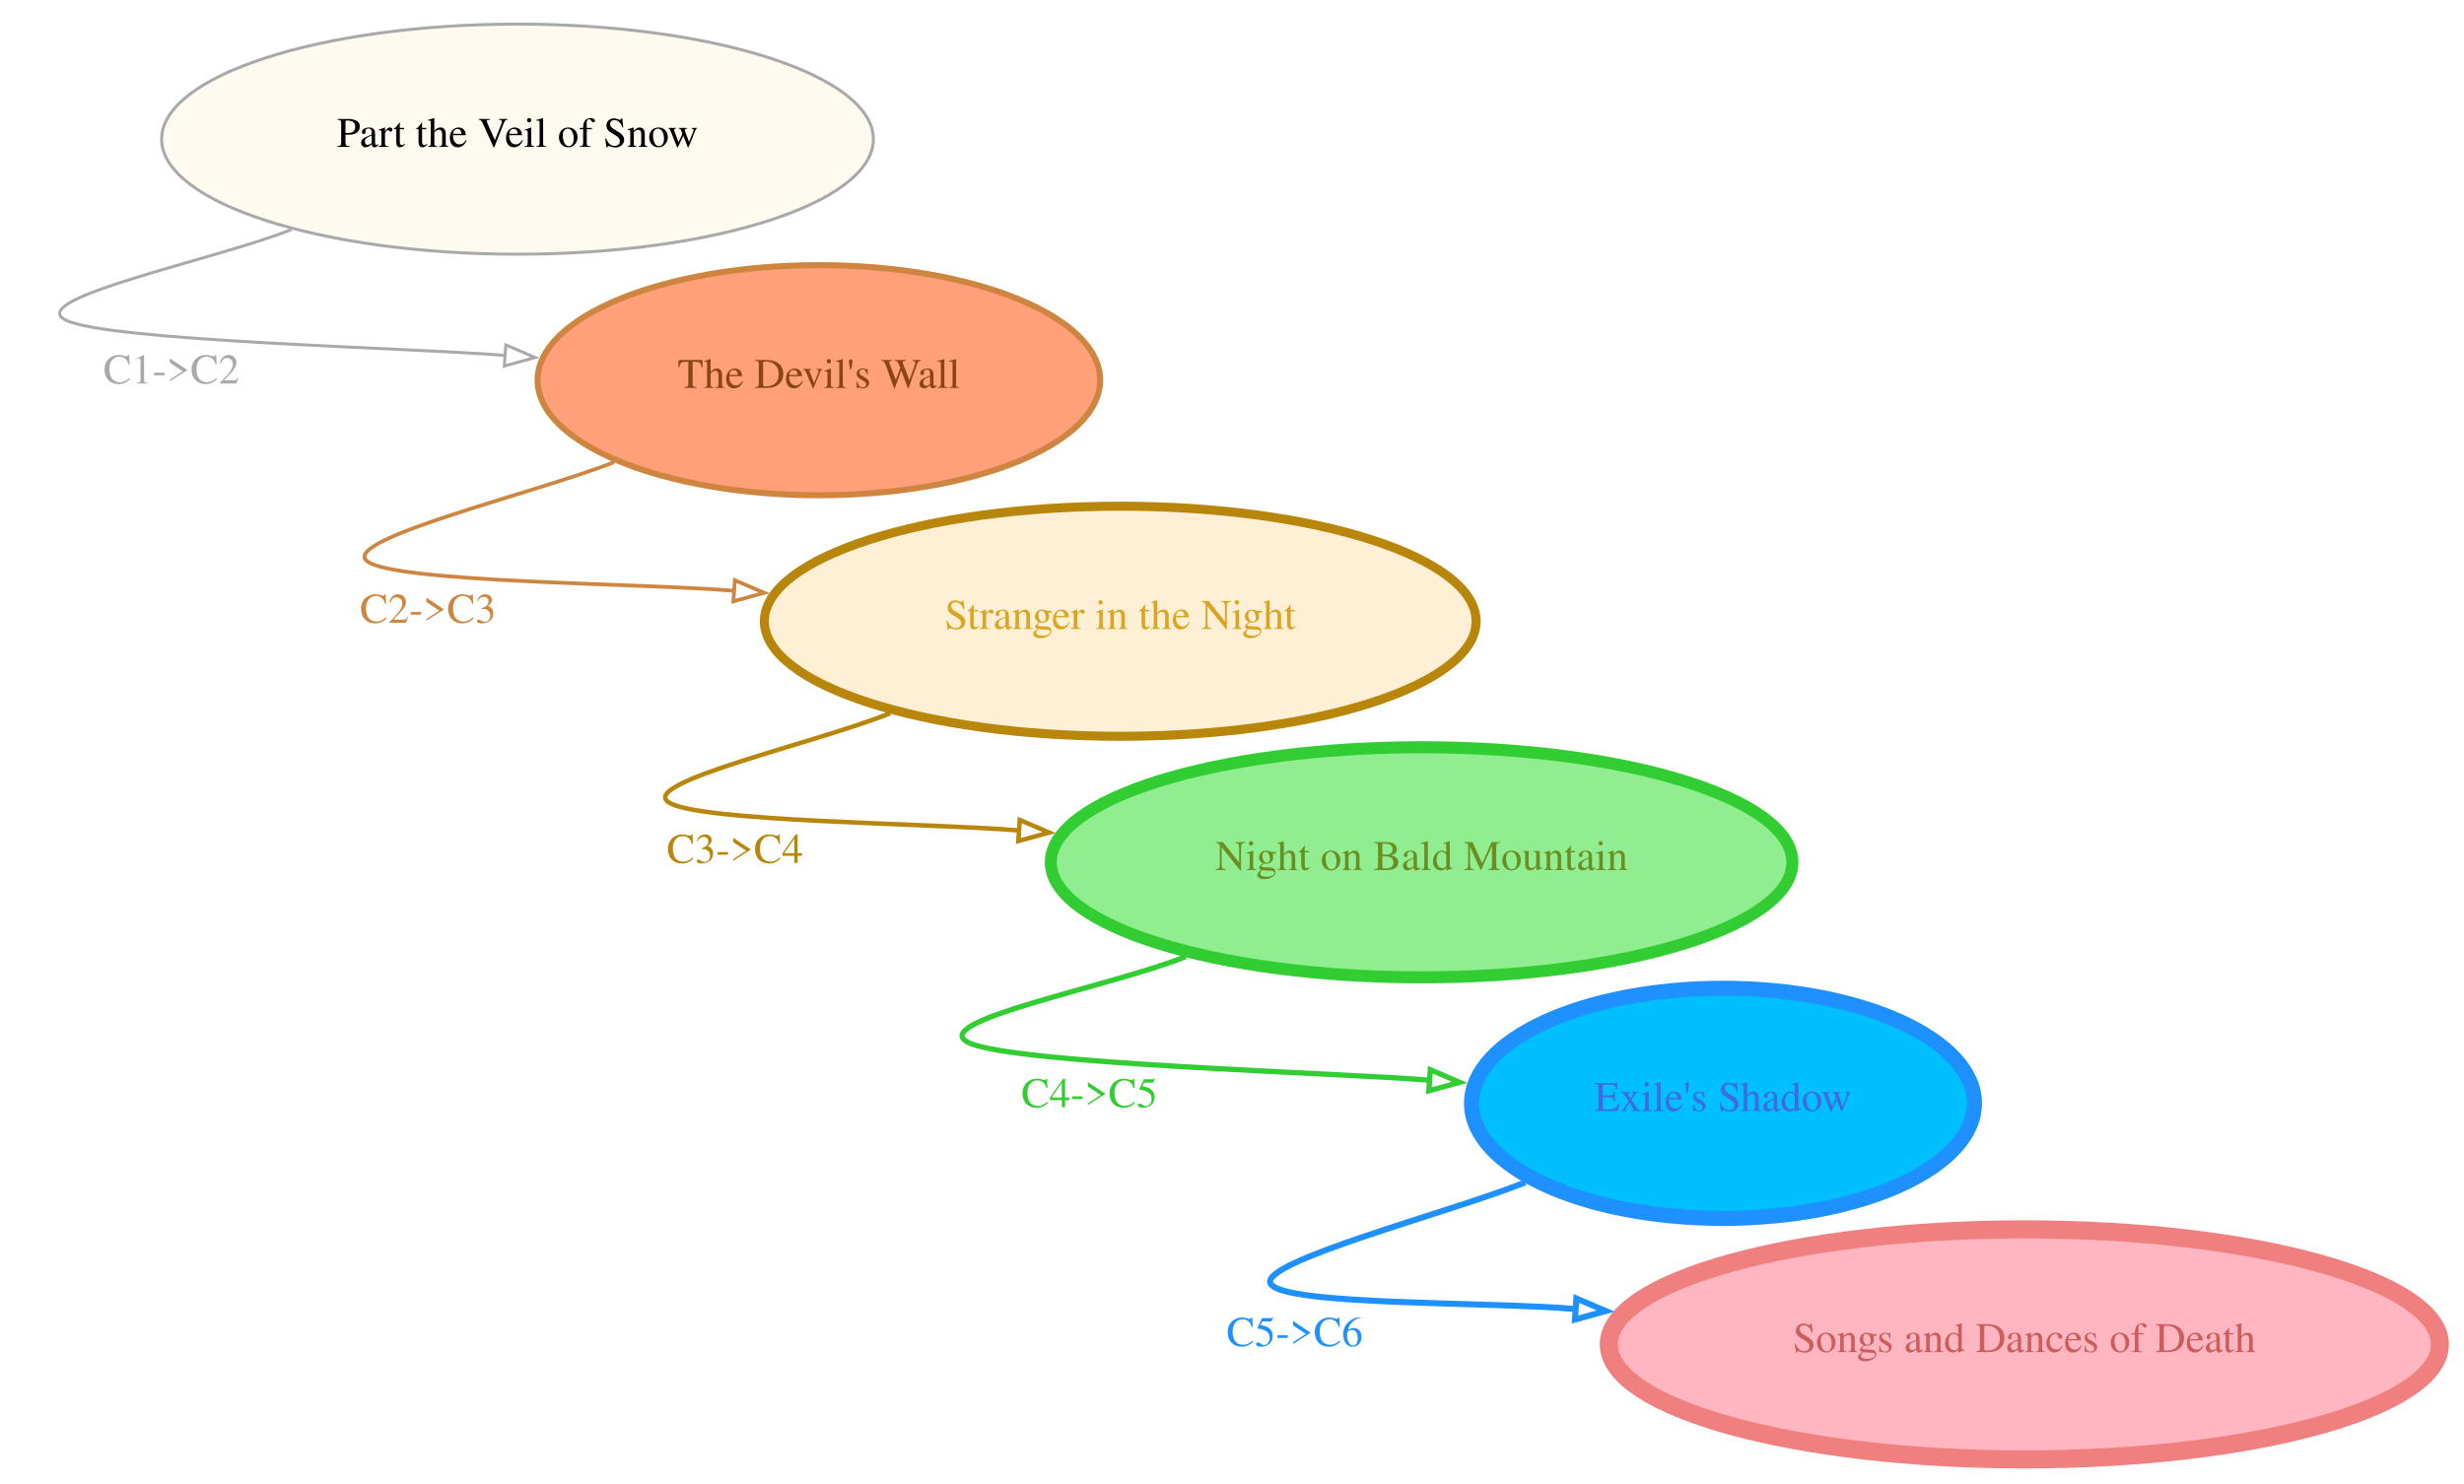
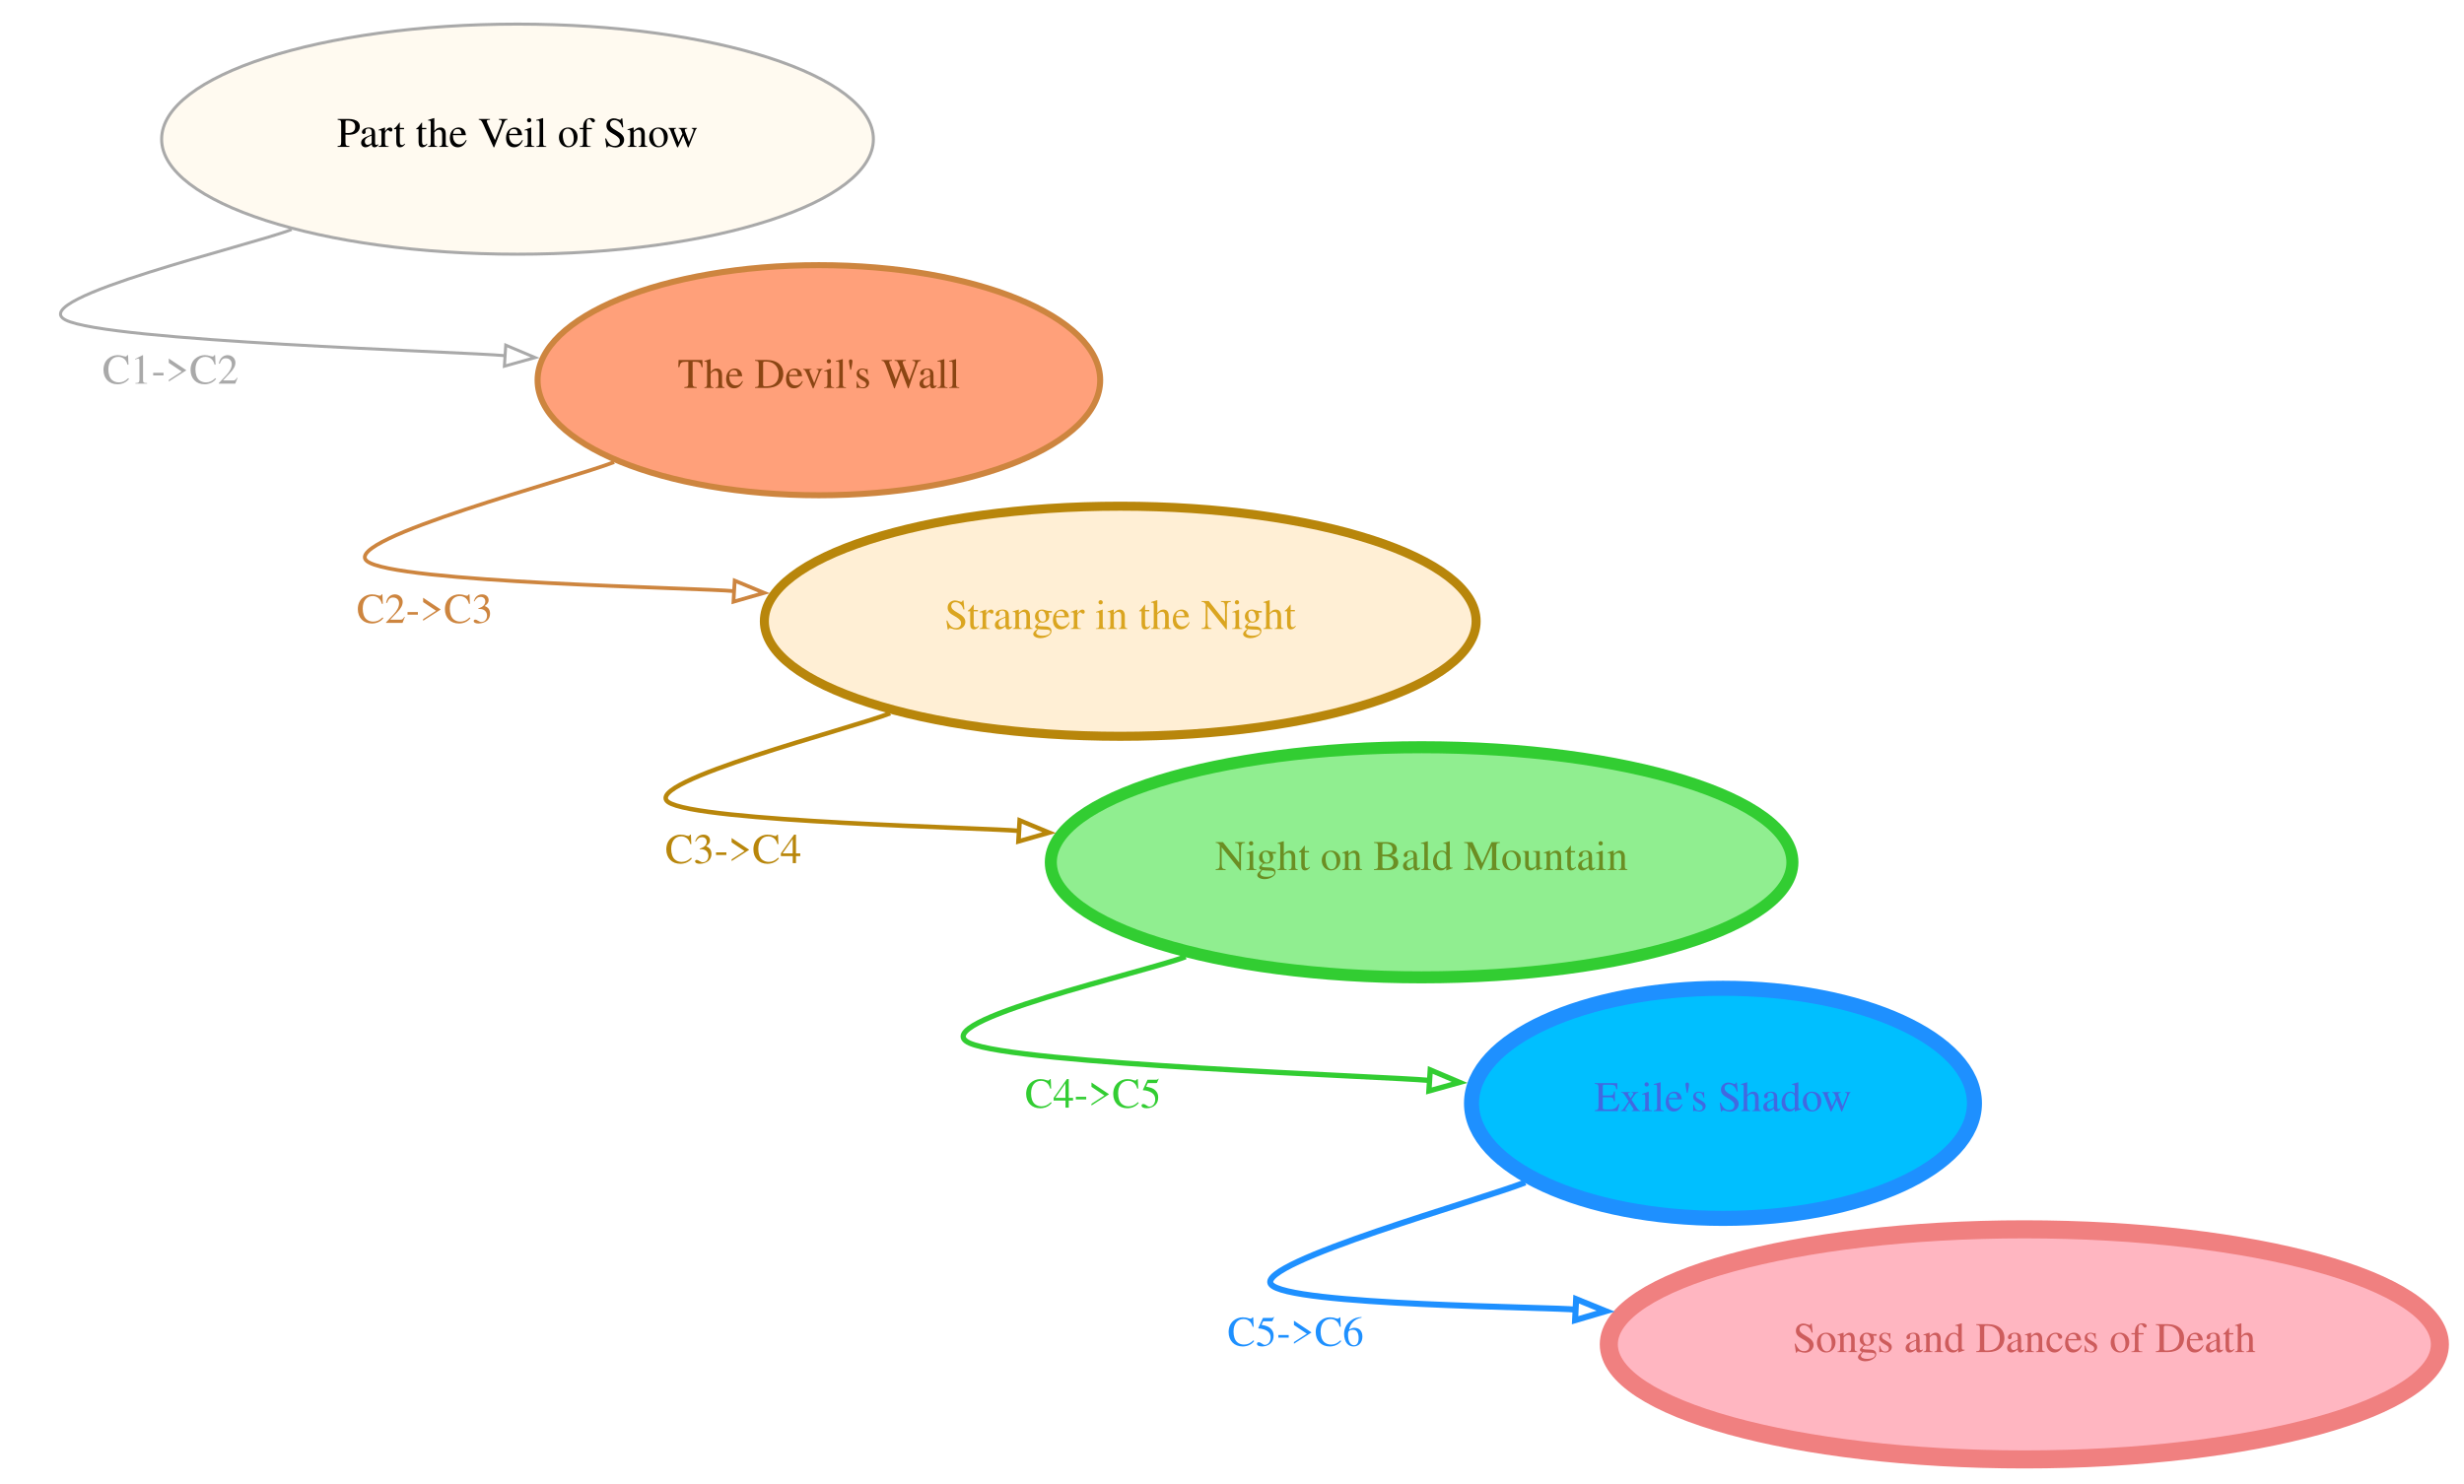
<svg xmlns="http://www.w3.org/2000/svg" width="817.604" height="492.368" viewBox="0 0 817.604 492.368">
  <g id="graph0" class="graph" transform="translate(171.7186,46.18377) scale(1.0)">
    <g class="node" id="node_0">
      <ellipse cx="0" cy="0" rx="118.087" ry="38.184" fill="floralwhite" stroke="darkgrey" />
      <text x="0" y="0" text-anchor="middle" dominant-baseline="central" font-family="Times,serif" font-size="14">Part the Veil of Snow</text>
    </g>
    <g class="node" id="node_1">
      <ellipse cx="100" cy="80" rx="93.338" ry="38.184" fill="lightsalmon" stroke="peru" stroke-width="2" />
      <text x="100" y="80" text-anchor="middle" dominant-baseline="central" fill="saddlebrown" font-family="Times,serif" font-size="14">The Devil's Wall</text>
    </g>
    <g class="node" id="node_2">
      <ellipse cx="200" cy="160" rx="118.087" ry="38.184" fill="papayawhip" stroke="darkgoldenrod" stroke-width="3" />
      <text x="200" y="160" text-anchor="middle" dominant-baseline="central" fill="goldenrod" font-family="Times,serif" font-size="14">Stranger in the Night</text>
    </g>
    <g class="node" id="node_3">
      <ellipse cx="300" cy="240" rx="123.037" ry="38.184" fill="lightgreen" stroke="limegreen" stroke-width="4" />
      <text x="300" y="240" text-anchor="middle" dominant-baseline="central" fill="olivedrab" font-family="Times,serif" font-size="14">Night on Bald Mountain</text>
    </g>
    <g class="node" id="node_4">
      <ellipse cx="400" cy="320" rx="83.439" ry="38.184" fill="deepskyblue" stroke="dodgerblue" stroke-width="5" />
      <text x="400" y="320" text-anchor="middle" dominant-baseline="central" fill="royalblue" font-family="Times,serif" font-size="14">Exile's Shadow</text>
    </g>
    <g class="node" id="node_5">
      <ellipse cx="500" cy="400" rx="137.886" ry="38.184" fill="lightpink" stroke="lightcoral" stroke-width="6" />
      <text x="500" y="400" text-anchor="middle" dominant-baseline="central" fill="indianred" font-family="Times,serif" font-size="14">Songs and Dances of Death</text>
    </g>
    <g class="edge" id="edge1">
-       <path d="M -74.947 29.979 C -99.947 39.979 -163.719 52.898 -150 60 C -136.281 67.102 -34.302 69.256 -4.116 71.784" fill="none" stroke="darkgrey" />
-       <polygon points="5.855,72.483 -4.366,75.275 -3.876,68.292 5.855,72.483" fill="none" stroke="darkgrey" />
-       <text x="-114.817" y="78.526" text-anchor="middle" dominant-baseline="central" fill="darkgrey" font-family="Times,serif" font-size="14">C1-&gt;C2</text>
+       <path d="M -74.947 29.979 C -87.456 34.982 -163.719 52.898 -150 60 C -136.281 67.102 -18.863 70.491 -4.124 71.859" fill="none" stroke="darkgrey" />
+       <polygon points="5.854,72.493 -4.348,75.351 -3.904,68.366 5.854,72.493" fill="none" stroke="darkgrey" />
+       <text x="-115.16" y="78.585" text-anchor="middle" dominant-baseline="central" fill="darkgrey" font-family="Times,serif" font-size="14">C1-&gt;C2</text>
    </g>
    <g class="edge" id="edge2">
-       <path d="M 32.049 107.181 C 7.049 117.181 -58.616 132.747 -50 140 C -41.384 147.253 42.077 147.366 71.879 149.889" fill="none" stroke="peru" stroke-width="1.25" />
-       <polygon points="81.856,150.571 71.641,153.381 72.118,146.397 81.856,150.571" fill="none" stroke="peru" stroke-width="1.25" />
-       <text x="-29.679" y="157.953" text-anchor="middle" dominant-baseline="central" fill="peru" font-family="Times,serif" font-size="14">C2-&gt;C3</text>
+       <path d="M 32.049 107.181 C 18.374 112.65 -58.616 132.747 -50 140 C -41.384 147.253 61.453 148.916 71.868 150.021" fill="none" stroke="peru" stroke-width="1.25" />
+       <polygon points="81.855,150.592 71.672,153.516 72.071,146.527 81.855,150.592" fill="none" stroke="peru" stroke-width="1.25" />
+       <text x="-30.759" y="157.986" text-anchor="middle" dominant-baseline="central" fill="peru" font-family="Times,serif" font-size="14">C2-&gt;C3</text>
    </g>
    <g class="edge" id="edge3">
-       <path d="M 123.645 190.542 C 98.645 200.542 40.83 213.375 50 220 C 59.17 226.625 137 226.96 166.428 229.448" fill="none" stroke="darkgoldenrod" stroke-width="1.5" />
-       <polygon points="176.401,230.137 166.184,232.94 166.666,225.956 176.401,230.137" fill="none" stroke="darkgoldenrod" stroke-width="1.5" />
-       <text x="72.14" y="237.643" text-anchor="middle" dominant-baseline="central" fill="darkgoldenrod" font-family="Times,serif" font-size="14">C3-&gt;C4</text>
+       <path d="M 123.645 190.542 C 111.371 195.452 40.83 213.375 50 220 C 59.17 226.625 157.222 228.578 166.415 229.585" fill="none" stroke="darkgoldenrod" stroke-width="1.5" />
+       <polygon points="176.4,230.162 166.214,233.079 166.618,226.091 176.4,230.162" fill="none" stroke="darkgoldenrod" stroke-width="1.5" />
+       <text x="71.601" y="237.729" text-anchor="middle" dominant-baseline="central" fill="darkgoldenrod" font-family="Times,serif" font-size="14">C3-&gt;C4</text>
    </g>
    <g class="edge" id="edge4">
-       <path d="M 221.686 271.326 C 196.686 281.326 134.404 293.017 150 300 C 165.596 306.983 273.596 309.888 302.646 312.336" fill="none" stroke="limegreen" stroke-width="1.75" />
-       <polygon points="312.621,313.036 302.4,315.828 302.89,308.845 312.621,313.036" fill="none" stroke="limegreen" stroke-width="1.75" />
-       <text x="189.788" y="318.724" text-anchor="middle" dominant-baseline="central" fill="limegreen" font-family="Times,serif" font-size="14">C4-&gt;C5</text>
+       <path d="M 221.686 271.326 C 209.738 276.105 134.404 293.017 150 300 C 165.596 306.983 287.719 311.018 302.637 312.405" fill="none" stroke="limegreen" stroke-width="1.75" />
+       <polygon points="312.62,313.05 302.415,315.898 302.866,308.912 312.62,313.05" fill="none" stroke="limegreen" stroke-width="1.75" />
+       <text x="191.002" y="318.864" text-anchor="middle" dominant-baseline="central" fill="limegreen" font-family="Times,serif" font-size="14">C4-&gt;C5</text>
    </g>
    <g class="edge" id="edge5">
-       <path d="M 334.356 346.257 C 309.356 356.257 245.041 372.855 250 380 C 254.959 387.145 322.444 385.796 351.115 388.267" fill="none" stroke="dodgerblue" stroke-width="2" />
-       <polygon points="361.091,388.929 350.881,391.759 351.344,384.774 361.091,388.929" fill="none" stroke="dodgerblue" stroke-width="2" />
-       <text x="257.888" y="398" text-anchor="middle" dominant-baseline="central" fill="dodgerblue" font-family="Times,serif" font-size="14">C5-&gt;C6</text>
+       <path d="M 334.356 346.257 C 320.297 351.881 245.041 372.855 250 380 C 254.959 387.145 345.093 387.607 351.097 388.483" fill="none" stroke="dodgerblue" stroke-width="2" />
+       <polygon points="361.088,388.979 350.926,391.979 351.274,384.987 361.088,388.979" fill="none" stroke="dodgerblue" stroke-width="2" />
+       <text x="258.192" y="397.927" text-anchor="middle" dominant-baseline="central" fill="dodgerblue" font-family="Times,serif" font-size="14">C5-&gt;C6</text>
    </g>
  </g>
</svg>
